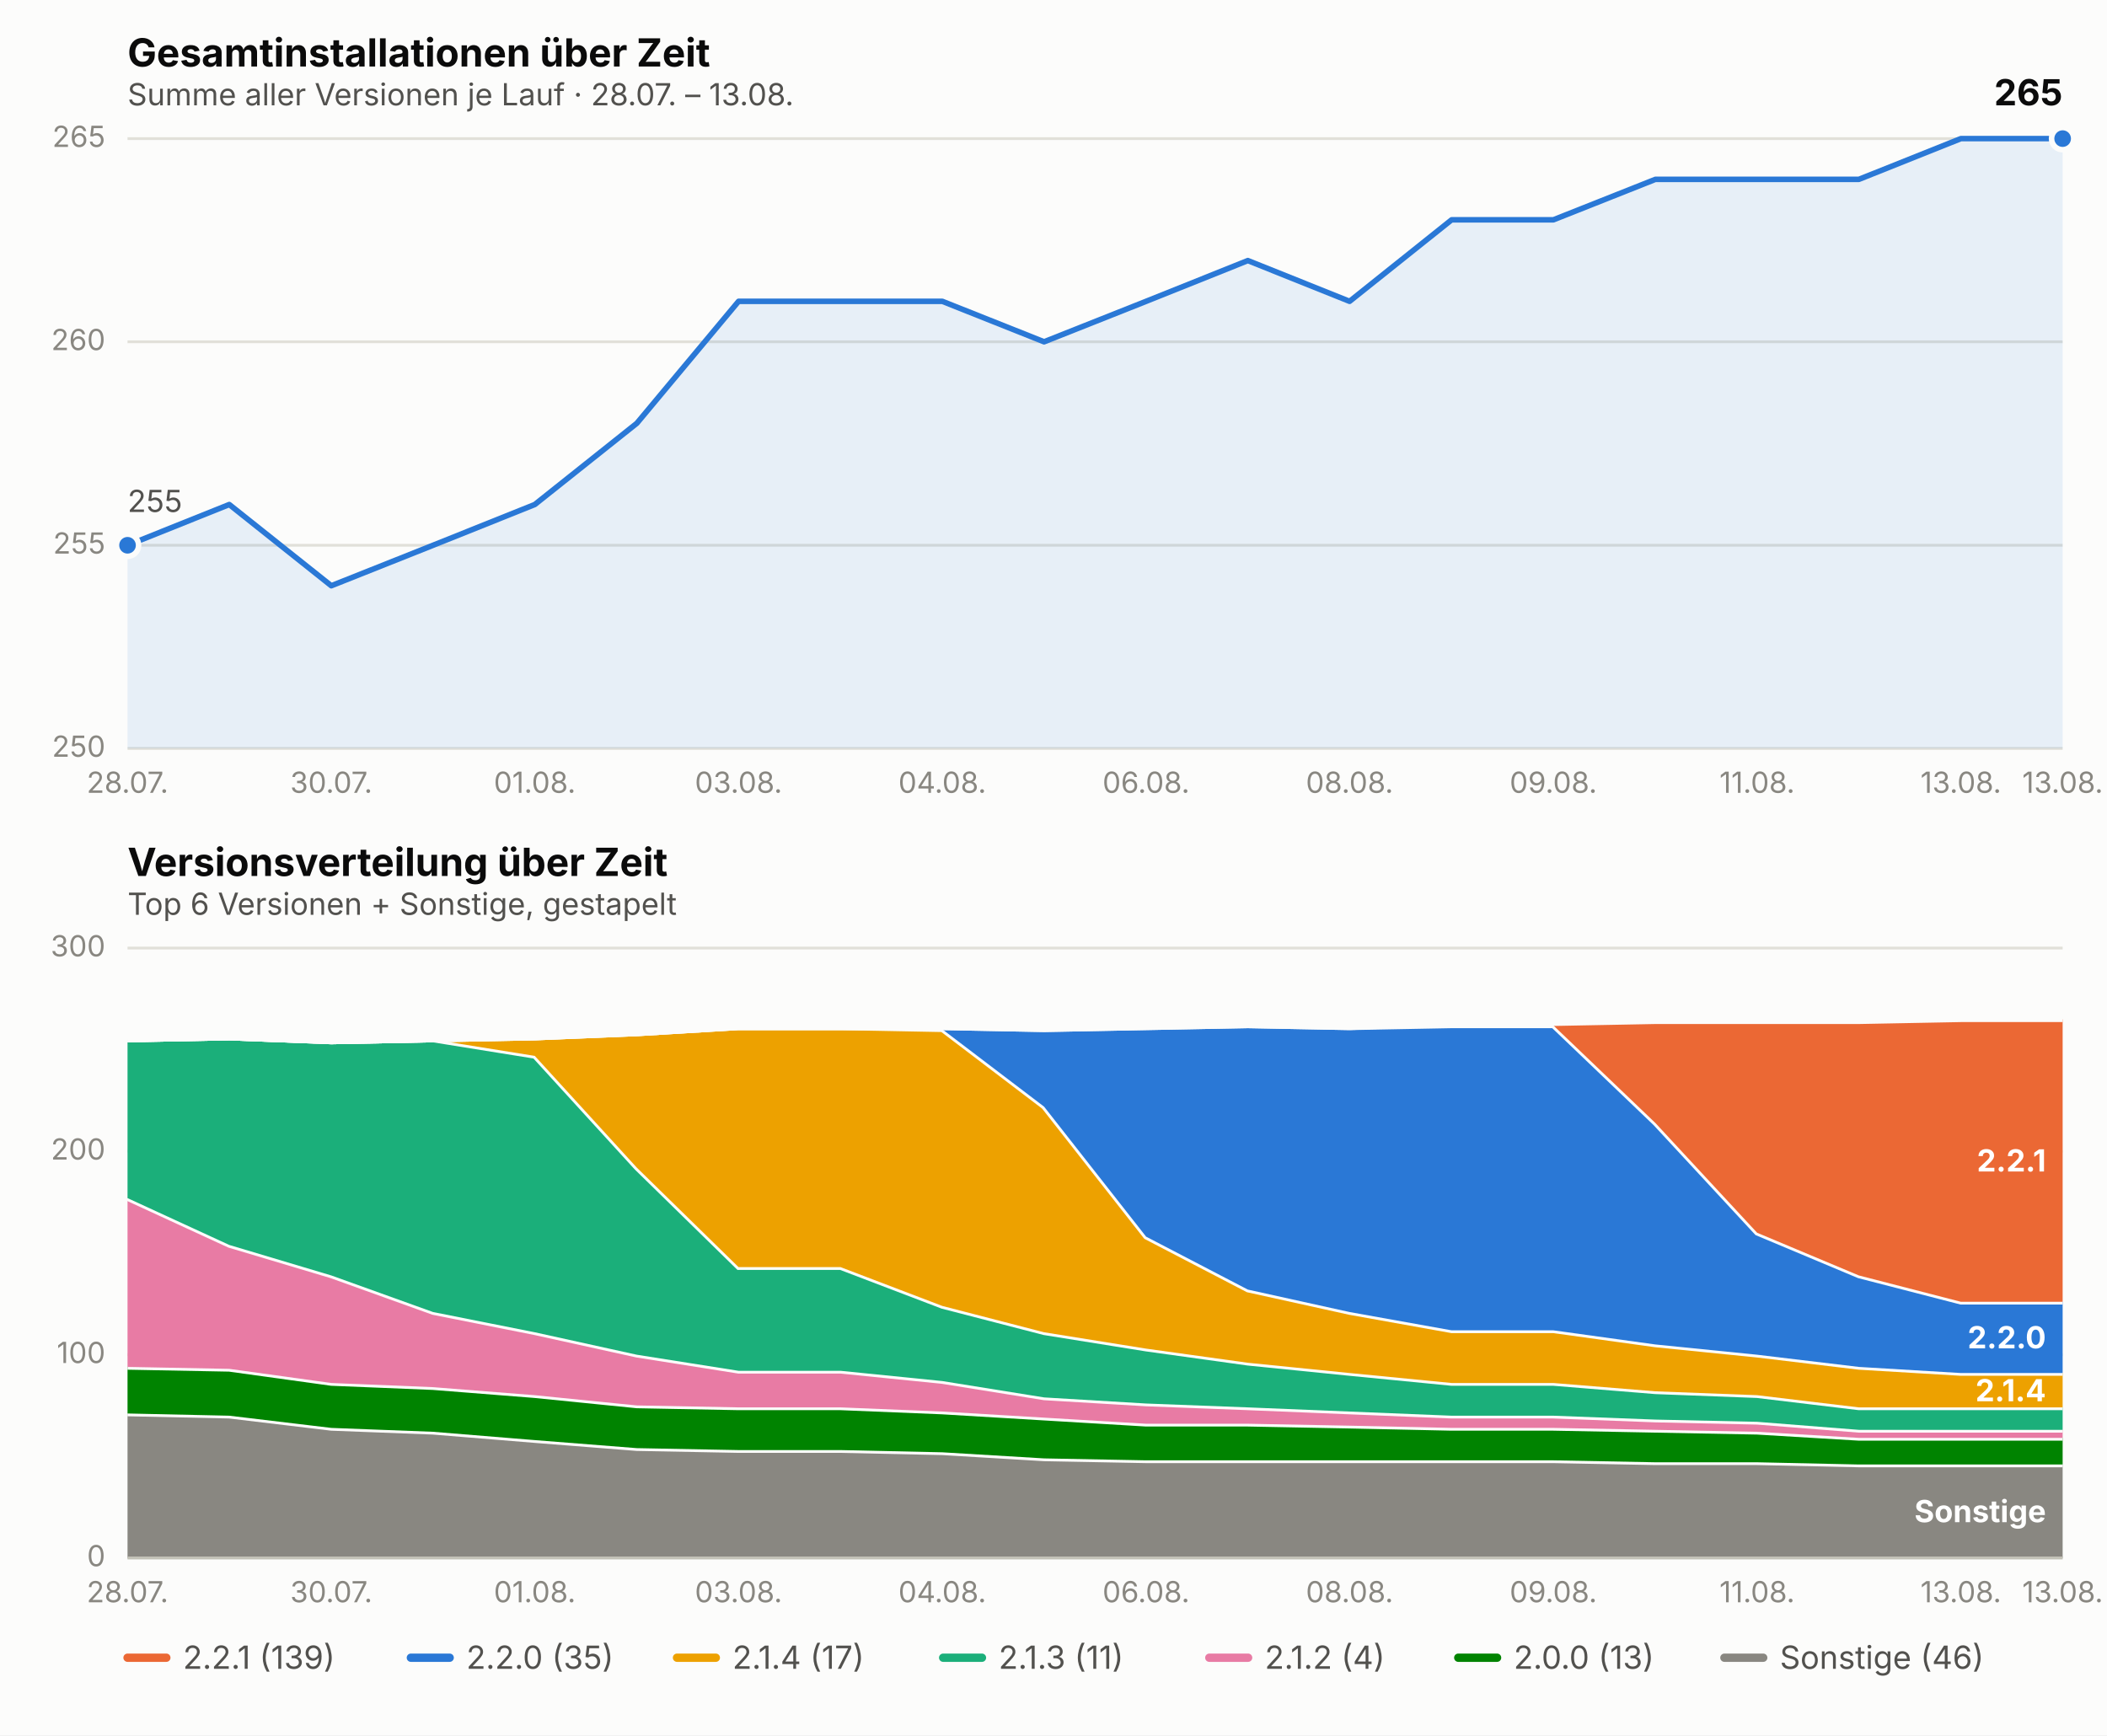
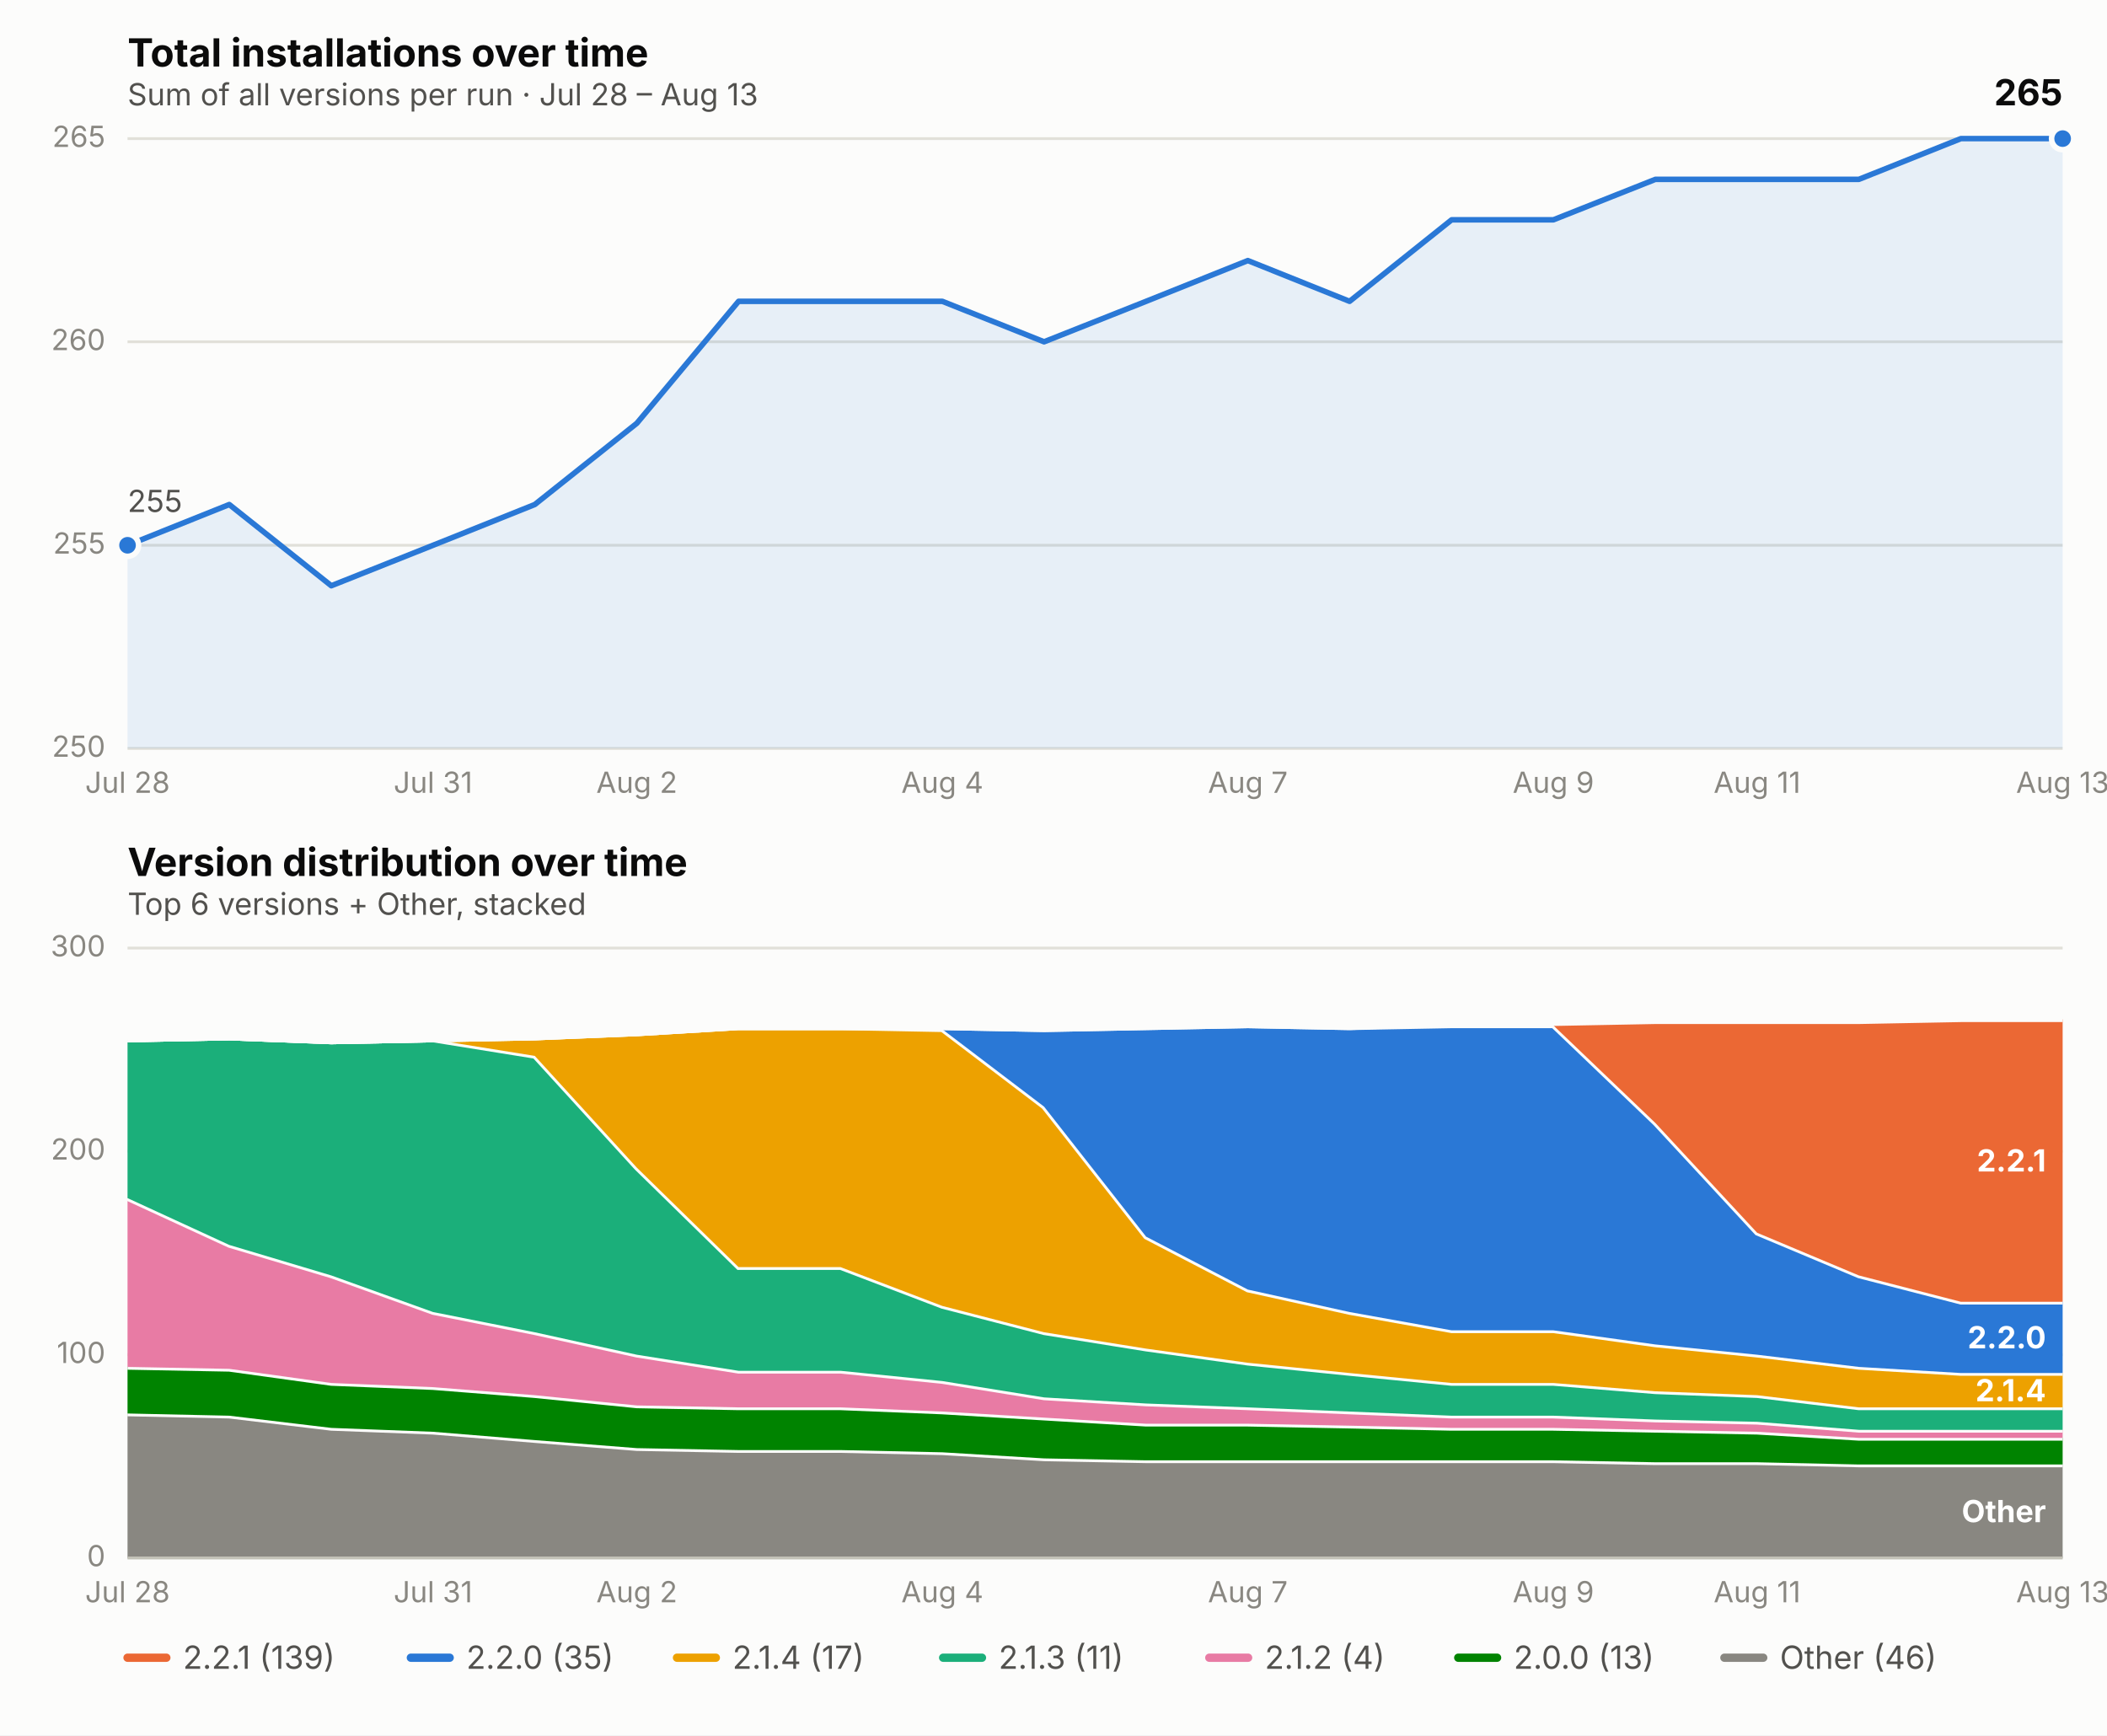
<svg xmlns="http://www.w3.org/2000/svg" viewBox="0 0 760 626" font-family="system-ui, -apple-system, Segoe UI, sans-serif">
  <rect x="0" y="0" width="760" height="626" fill="#fcfcfb" />
-   <text x="46" y="24" font-size="14" font-weight="650" fill="#0b0b0b">Gesamtinstallationen über Zeit</text>
-   <text x="46" y="38" font-size="11" fill="#52514e">Summe aller Versionen je Lauf · 28.07. – 13.08.</text>
+   <text x="46" y="24" font-size="14" font-weight="650" fill="#0b0b0b">Total installations over time</text>
+   <text x="46" y="38" font-size="11" fill="#52514e">Sum of all versions per run · Jul 28 – Aug 13</text>
  <line x1="46" x2="744" y1="270.0" y2="270.0" stroke="#e1e0d9" stroke-width="1" />
  <text x="38" y="273.0" font-size="10.5" fill="#898781" text-anchor="end">250</text>
  <line x1="46" x2="744" y1="196.7" y2="196.7" stroke="#e1e0d9" stroke-width="1" />
  <text x="38" y="199.7" font-size="10.5" fill="#898781" text-anchor="end">255</text>
  <line x1="46" x2="744" y1="123.3" y2="123.3" stroke="#e1e0d9" stroke-width="1" />
  <text x="38" y="126.3" font-size="10.5" fill="#898781" text-anchor="end">260</text>
  <line x1="46" x2="744" y1="50.0" y2="50.0" stroke="#e1e0d9" stroke-width="1" />
  <text x="38" y="53.0" font-size="10.5" fill="#898781" text-anchor="end">265</text>
-   <text x="46.0" y="286" font-size="10.5" fill="#898781" text-anchor="middle">28.07.</text>
-   <text x="119.5" y="286" font-size="10.5" fill="#898781" text-anchor="middle">30.07.</text>
-   <text x="192.9" y="286" font-size="10.5" fill="#898781" text-anchor="middle">01.08.</text>
-   <text x="266.4" y="286" font-size="10.5" fill="#898781" text-anchor="middle">03.08.</text>
-   <text x="339.9" y="286" font-size="10.5" fill="#898781" text-anchor="middle">04.08.</text>
-   <text x="413.4" y="286" font-size="10.5" fill="#898781" text-anchor="middle">06.08.</text>
-   <text x="486.8" y="286" font-size="10.5" fill="#898781" text-anchor="middle">08.08.</text>
-   <text x="560.3" y="286" font-size="10.5" fill="#898781" text-anchor="middle">09.08.</text>
-   <text x="633.8" y="286" font-size="10.5" fill="#898781" text-anchor="middle">11.08.</text>
-   <text x="707.3" y="286" font-size="10.5" fill="#898781" text-anchor="middle">13.08.</text>
-   <text x="744.0" y="286" font-size="10.5" fill="#898781" text-anchor="middle">13.08.</text>
+   <text x="46.0" y="286" font-size="10.5" fill="#898781" text-anchor="middle">Jul 28</text>
+   <text x="156.2" y="286" font-size="10.5" fill="#898781" text-anchor="middle">Jul 31</text>
+   <text x="229.7" y="286" font-size="10.5" fill="#898781" text-anchor="middle">Aug 2</text>
+   <text x="339.9" y="286" font-size="10.5" fill="#898781" text-anchor="middle">Aug 4</text>
+   <text x="450.1" y="286" font-size="10.5" fill="#898781" text-anchor="middle">Aug 7</text>
+   <text x="560.3" y="286" font-size="10.5" fill="#898781" text-anchor="middle">Aug 9</text>
+   <text x="633.8" y="286" font-size="10.5" fill="#898781" text-anchor="middle">Aug 11</text>
+   <text x="744.0" y="286" font-size="10.5" fill="#898781" text-anchor="middle">Aug 13</text>
  <path d="M 46.0,270.0 L 46.0,196.7 L 82.7,182.0 L 119.5,211.3 L 156.2,196.7 L 192.9,182.0 L 229.7,152.7 L 266.4,108.7 L 303.2,108.7 L 339.9,108.7 L 376.6,123.3 L 413.4,108.7 L 450.1,94.0 L 486.8,108.7 L 523.6,79.3 L 560.3,79.3 L 597.1,64.7 L 633.8,64.7 L 670.5,64.7 L 707.3,50.0 L 744.0,50.0 L 744.0,270.0 Z" fill="#2a78d6" opacity="0.10" stroke="none" />
  <path d="M 46.0,196.7 L 82.7,182.0 L 119.5,211.3 L 156.2,196.7 L 192.9,182.0 L 229.7,152.7 L 266.4,108.7 L 303.2,108.7 L 339.9,108.7 L 376.6,123.3 L 413.4,108.7 L 450.1,94.0 L 486.8,108.7 L 523.6,79.3 L 560.3,79.3 L 597.1,64.7 L 633.8,64.7 L 670.5,64.7 L 707.3,50.0 L 744.0,50.0" fill="none" stroke="#2a78d6" stroke-width="2" stroke-linejoin="round" stroke-linecap="round" />
  <circle cx="46.0" cy="196.7" r="4" fill="#2a78d6" stroke="#fcfcfb" stroke-width="2" />
  <circle cx="744.0" cy="50.0" r="4" fill="#2a78d6" stroke="#fcfcfb" stroke-width="2" />
  <text x="744.0" y="38.0" font-size="13" font-weight="650" fill="#0b0b0b" text-anchor="end">265</text>
  <text x="46.0" y="184.7" font-size="11" fill="#52514e" text-anchor="start">255</text>
-   <text x="46" y="316" font-size="14" font-weight="650" fill="#0b0b0b">Versionsverteilung über Zeit</text>
-   <text x="46" y="330" font-size="11" fill="#52514e">Top 6 Versionen + Sonstige, gestapelt</text>
+   <text x="46" y="316" font-size="14" font-weight="650" fill="#0b0b0b">Version distribution over time</text>
+   <text x="46" y="330" font-size="11" fill="#52514e">Top 6 versions + Other, stacked</text>
  <line x1="46" x2="744" y1="562.0" y2="562.0" stroke="#e1e0d9" stroke-width="1" />
  <text x="38" y="565.0" font-size="10.5" fill="#898781" text-anchor="end">0</text>
  <line x1="46" x2="744" y1="488.7" y2="488.7" stroke="#e1e0d9" stroke-width="1" />
  <text x="38" y="491.7" font-size="10.5" fill="#898781" text-anchor="end">100</text>
  <line x1="46" x2="744" y1="415.3" y2="415.3" stroke="#e1e0d9" stroke-width="1" />
  <text x="38" y="418.3" font-size="10.5" fill="#898781" text-anchor="end">200</text>
  <line x1="46" x2="744" y1="342.0" y2="342.0" stroke="#e1e0d9" stroke-width="1" />
  <text x="38" y="345.0" font-size="10.5" fill="#898781" text-anchor="end">300</text>
-   <text x="46.0" y="578" font-size="10.5" fill="#898781" text-anchor="middle">28.07.</text>
-   <text x="119.5" y="578" font-size="10.5" fill="#898781" text-anchor="middle">30.07.</text>
-   <text x="192.9" y="578" font-size="10.5" fill="#898781" text-anchor="middle">01.08.</text>
-   <text x="266.4" y="578" font-size="10.5" fill="#898781" text-anchor="middle">03.08.</text>
-   <text x="339.9" y="578" font-size="10.5" fill="#898781" text-anchor="middle">04.08.</text>
-   <text x="413.4" y="578" font-size="10.5" fill="#898781" text-anchor="middle">06.08.</text>
-   <text x="486.8" y="578" font-size="10.5" fill="#898781" text-anchor="middle">08.08.</text>
-   <text x="560.3" y="578" font-size="10.5" fill="#898781" text-anchor="middle">09.08.</text>
-   <text x="633.8" y="578" font-size="10.5" fill="#898781" text-anchor="middle">11.08.</text>
-   <text x="707.3" y="578" font-size="10.5" fill="#898781" text-anchor="middle">13.08.</text>
-   <text x="744.0" y="578" font-size="10.5" fill="#898781" text-anchor="middle">13.08.</text>
+   <text x="46.0" y="578" font-size="10.5" fill="#898781" text-anchor="middle">Jul 28</text>
+   <text x="156.2" y="578" font-size="10.5" fill="#898781" text-anchor="middle">Jul 31</text>
+   <text x="229.7" y="578" font-size="10.5" fill="#898781" text-anchor="middle">Aug 2</text>
+   <text x="339.9" y="578" font-size="10.5" fill="#898781" text-anchor="middle">Aug 4</text>
+   <text x="450.1" y="578" font-size="10.5" fill="#898781" text-anchor="middle">Aug 7</text>
+   <text x="560.3" y="578" font-size="10.5" fill="#898781" text-anchor="middle">Aug 9</text>
+   <text x="633.8" y="578" font-size="10.5" fill="#898781" text-anchor="middle">Aug 11</text>
+   <text x="744.0" y="578" font-size="10.5" fill="#898781" text-anchor="middle">Aug 13</text>
  <path d="M 46.0,509.9 L 82.7,510.7 L 119.5,515.1 L 156.2,516.5 L 192.9,519.5 L 229.7,522.4 L 266.4,523.1 L 303.2,523.1 L 339.9,523.9 L 376.6,526.1 L 413.4,526.8 L 450.1,526.8 L 486.8,526.8 L 523.6,526.8 L 560.3,526.8 L 597.1,527.5 L 633.8,527.5 L 670.5,528.3 L 707.3,528.3 L 744.0,528.3 L 744.0,562.0 L 707.3,562.0 L 670.5,562.0 L 633.8,562.0 L 597.1,562.0 L 560.3,562.0 L 523.6,562.0 L 486.8,562.0 L 450.1,562.0 L 413.4,562.0 L 376.6,562.0 L 339.9,562.0 L 303.2,562.0 L 266.4,562.0 L 229.7,562.0 L 192.9,562.0 L 156.2,562.0 L 119.5,562.0 L 82.7,562.0 L 46.0,562.0 Z" fill="#898781" stroke="none" />
  <path d="M 46.0,509.9 L 82.7,510.7 L 119.5,515.1 L 156.2,516.5 L 192.9,519.5 L 229.7,522.4 L 266.4,523.1 L 303.2,523.1 L 339.9,523.9 L 376.6,526.1 L 413.4,526.8 L 450.1,526.8 L 486.8,526.8 L 523.6,526.8 L 560.3,526.8 L 597.1,527.5 L 633.8,527.5 L 670.5,528.3 L 707.3,528.3 L 744.0,528.3" fill="none" stroke="#fcfcfb" stroke-width="2" />
  <path d="M 46.0,493.1 L 82.7,493.8 L 119.5,498.9 L 156.2,500.4 L 192.9,503.3 L 229.7,507.0 L 266.4,507.7 L 303.2,507.7 L 339.9,509.2 L 376.6,511.4 L 413.4,513.6 L 450.1,513.6 L 486.8,514.3 L 523.6,515.1 L 560.3,515.1 L 597.1,515.8 L 633.8,516.5 L 670.5,518.7 L 707.3,518.7 L 744.0,518.7 L 744.0,528.3 L 707.3,528.3 L 670.5,528.3 L 633.8,527.5 L 597.1,527.5 L 560.3,526.8 L 523.6,526.8 L 486.8,526.8 L 450.1,526.8 L 413.4,526.8 L 376.6,526.1 L 339.9,523.9 L 303.2,523.1 L 266.4,523.1 L 229.7,522.4 L 192.9,519.5 L 156.2,516.5 L 119.5,515.1 L 82.7,510.7 L 46.0,509.9 Z" fill="#008300" stroke="none" />
  <path d="M 46.0,493.1 L 82.7,493.8 L 119.5,498.9 L 156.2,500.4 L 192.9,503.3 L 229.7,507.0 L 266.4,507.7 L 303.2,507.7 L 339.9,509.2 L 376.6,511.4 L 413.4,513.6 L 450.1,513.6 L 486.8,514.3 L 523.6,515.1 L 560.3,515.1 L 597.1,515.8 L 633.8,516.5 L 670.5,518.7 L 707.3,518.7 L 744.0,518.7" fill="none" stroke="#fcfcfb" stroke-width="2" />
  <path d="M 46.0,432.2 L 82.7,449.1 L 119.5,460.1 L 156.2,473.3 L 192.9,480.6 L 229.7,488.7 L 266.4,494.5 L 303.2,494.5 L 339.9,498.2 L 376.6,504.1 L 413.4,506.3 L 450.1,507.7 L 486.8,509.2 L 523.6,510.7 L 560.3,510.7 L 597.1,512.1 L 633.8,512.9 L 670.5,515.8 L 707.3,515.8 L 744.0,515.8 L 744.0,518.7 L 707.3,518.7 L 670.5,518.7 L 633.8,516.5 L 597.1,515.8 L 560.3,515.1 L 523.6,515.1 L 486.8,514.3 L 450.1,513.6 L 413.4,513.6 L 376.6,511.4 L 339.9,509.2 L 303.2,507.7 L 266.4,507.7 L 229.7,507.0 L 192.9,503.3 L 156.2,500.4 L 119.5,498.9 L 82.7,493.8 L 46.0,493.1 Z" fill="#e87ba4" stroke="none" />
  <path d="M 46.0,432.2 L 82.7,449.1 L 119.5,460.1 L 156.2,473.3 L 192.9,480.6 L 229.7,488.7 L 266.4,494.5 L 303.2,494.5 L 339.9,498.2 L 376.6,504.1 L 413.4,506.3 L 450.1,507.7 L 486.8,509.2 L 523.6,510.7 L 560.3,510.7 L 597.1,512.1 L 633.8,512.9 L 670.5,515.8 L 707.3,515.8 L 744.0,515.8" fill="none" stroke="#fcfcfb" stroke-width="2" />
  <path d="M 46.0,375.0 L 82.7,374.3 L 119.5,375.7 L 156.2,375.0 L 192.9,380.9 L 229.7,421.2 L 266.4,457.1 L 303.2,457.1 L 339.9,471.1 L 376.6,480.6 L 413.4,486.5 L 450.1,491.6 L 486.8,495.3 L 523.6,498.9 L 560.3,498.9 L 597.1,501.9 L 633.8,503.3 L 670.5,507.7 L 707.3,507.7 L 744.0,507.7 L 744.0,515.8 L 707.3,515.8 L 670.5,515.8 L 633.8,512.9 L 597.1,512.1 L 560.3,510.7 L 523.6,510.7 L 486.8,509.2 L 450.1,507.7 L 413.4,506.3 L 376.6,504.1 L 339.9,498.2 L 303.2,494.5 L 266.4,494.5 L 229.7,488.7 L 192.9,480.6 L 156.2,473.3 L 119.5,460.1 L 82.7,449.1 L 46.0,432.2 Z" fill="#1baf7a" stroke="none" />
  <path d="M 46.0,375.0 L 82.7,374.3 L 119.5,375.7 L 156.2,375.0 L 192.9,380.9 L 229.7,421.2 L 266.4,457.1 L 303.2,457.1 L 339.9,471.1 L 376.6,480.6 L 413.4,486.5 L 450.1,491.6 L 486.8,495.3 L 523.6,498.9 L 560.3,498.9 L 597.1,501.9 L 633.8,503.3 L 670.5,507.7 L 707.3,507.7 L 744.0,507.7" fill="none" stroke="#fcfcfb" stroke-width="2" />
  <path d="M 46.0,375.0 L 82.7,374.3 L 119.5,375.7 L 156.2,375.0 L 192.9,374.3 L 229.7,372.8 L 266.4,370.6 L 303.2,370.6 L 339.9,371.3 L 376.6,399.2 L 413.4,446.1 L 450.1,465.2 L 486.8,473.3 L 523.6,479.9 L 560.3,479.9 L 597.1,485.0 L 633.8,488.7 L 670.5,493.1 L 707.3,495.3 L 744.0,495.3 L 744.0,507.7 L 707.3,507.7 L 670.5,507.7 L 633.8,503.3 L 597.1,501.9 L 560.3,498.9 L 523.6,498.9 L 486.8,495.3 L 450.1,491.6 L 413.4,486.5 L 376.6,480.6 L 339.9,471.1 L 303.2,457.1 L 266.4,457.1 L 229.7,421.2 L 192.9,380.9 L 156.2,375.0 L 119.5,375.7 L 82.7,374.3 L 46.0,375.0 Z" fill="#eda100" stroke="none" />
  <path d="M 46.0,375.0 L 82.7,374.3 L 119.5,375.7 L 156.2,375.0 L 192.9,374.3 L 229.7,372.8 L 266.4,370.6 L 303.2,370.6 L 339.9,371.3 L 376.6,399.2 L 413.4,446.1 L 450.1,465.2 L 486.8,473.3 L 523.6,479.9 L 560.3,479.9 L 597.1,485.0 L 633.8,488.7 L 670.5,493.1 L 707.3,495.3 L 744.0,495.3" fill="none" stroke="#fcfcfb" stroke-width="2" />
  <path d="M 46.0,375.0 L 82.7,374.3 L 119.5,375.7 L 156.2,375.0 L 192.9,374.3 L 229.7,372.8 L 266.4,370.6 L 303.2,370.6 L 339.9,370.6 L 376.6,371.3 L 413.4,370.6 L 450.1,369.9 L 486.8,370.6 L 523.6,369.9 L 560.3,369.9 L 597.1,405.1 L 633.8,444.7 L 670.5,460.1 L 707.3,469.6 L 744.0,469.6 L 744.0,495.3 L 707.3,495.3 L 670.5,493.1 L 633.8,488.7 L 597.1,485.0 L 560.3,479.9 L 523.6,479.9 L 486.8,473.3 L 450.1,465.2 L 413.4,446.1 L 376.6,399.2 L 339.9,371.3 L 303.2,370.6 L 266.4,370.6 L 229.7,372.8 L 192.9,374.3 L 156.2,375.0 L 119.5,375.7 L 82.7,374.3 L 46.0,375.0 Z" fill="#2a78d6" stroke="none" />
  <path d="M 46.0,375.0 L 82.7,374.3 L 119.5,375.7 L 156.2,375.0 L 192.9,374.3 L 229.7,372.8 L 266.4,370.6 L 303.2,370.6 L 339.9,370.6 L 376.6,371.3 L 413.4,370.6 L 450.1,369.9 L 486.8,370.6 L 523.6,369.9 L 560.3,369.9 L 597.1,405.1 L 633.8,444.7 L 670.5,460.1 L 707.3,469.6 L 744.0,469.6" fill="none" stroke="#fcfcfb" stroke-width="2" />
  <path d="M 46.0,375.0 L 82.7,374.3 L 119.5,375.7 L 156.2,375.0 L 192.9,374.3 L 229.7,372.8 L 266.4,370.6 L 303.2,370.6 L 339.9,370.6 L 376.6,371.3 L 413.4,370.6 L 450.1,369.9 L 486.8,370.6 L 523.6,369.1 L 560.3,369.1 L 597.1,368.4 L 633.8,368.4 L 670.5,368.4 L 707.3,367.7 L 744.0,367.7 L 744.0,469.6 L 707.3,469.6 L 670.5,460.1 L 633.8,444.7 L 597.1,405.1 L 560.3,369.9 L 523.6,369.9 L 486.8,370.6 L 450.1,369.9 L 413.4,370.6 L 376.6,371.3 L 339.9,370.6 L 303.2,370.6 L 266.4,370.6 L 229.7,372.8 L 192.9,374.3 L 156.2,375.0 L 119.5,375.7 L 82.7,374.3 L 46.0,375.0 Z" fill="#eb6834" stroke="none" />
  <path d="M 46.0,375.0 L 82.7,374.3 L 119.5,375.7 L 156.2,375.0 L 192.9,374.3 L 229.7,372.8 L 266.4,370.6 L 303.2,370.6 L 339.9,370.6 L 376.6,371.3 L 413.4,370.6 L 450.1,369.9 L 486.8,370.6 L 523.6,369.1 L 560.3,369.1 L 597.1,368.4 L 633.8,368.4 L 670.5,368.4 L 707.3,367.7 L 744.0,367.7" fill="none" stroke="#fcfcfb" stroke-width="2" />
-   <text x="738.0" y="549.1" font-size="11" font-weight="650" fill="#ffffff" text-anchor="end">Sonstige</text>
+   <text x="738.0" y="549.1" font-size="11" font-weight="650" fill="#ffffff" text-anchor="end">Other</text>
  <text x="738.0" y="505.5" font-size="11" font-weight="650" fill="#ffffff" text-anchor="end">2.1.4</text>
  <text x="738.0" y="486.4" font-size="11" font-weight="650" fill="#ffffff" text-anchor="end">2.2.0</text>
  <text x="738.0" y="422.6" font-size="11" font-weight="650" fill="#ffffff" text-anchor="end">2.2.1</text>
  <line x1="46" x2="744" y1="562.0" y2="562.0" stroke="#c3c2b7" stroke-width="1" />
  <line x1="46.0" x2="60.0" y1="598.0" y2="598.0" stroke="#eb6834" stroke-width="3" stroke-linecap="round" />
  <text x="66.0" y="602.0" font-size="11.5" fill="#52514e">2.2.1 (139)</text>
  <line x1="148.2" x2="162.2" y1="598.0" y2="598.0" stroke="#2a78d6" stroke-width="3" stroke-linecap="round" />
  <text x="168.2" y="602.0" font-size="11.5" fill="#52514e">2.2.0 (35)</text>
  <line x1="244.2" x2="258.2" y1="598.0" y2="598.0" stroke="#eda100" stroke-width="3" stroke-linecap="round" />
  <text x="264.2" y="602.0" font-size="11.5" fill="#52514e">2.1.4 (17)</text>
  <line x1="340.2" x2="354.2" y1="598.0" y2="598.0" stroke="#1baf7a" stroke-width="3" stroke-linecap="round" />
  <text x="360.2" y="602.0" font-size="11.5" fill="#52514e">2.1.3 (11)</text>
  <line x1="436.2" x2="450.2" y1="598.0" y2="598.0" stroke="#e87ba4" stroke-width="3" stroke-linecap="round" />
  <text x="456.2" y="602.0" font-size="11.5" fill="#52514e">2.1.2 (4)</text>
  <line x1="526.0" x2="540.0" y1="598.0" y2="598.0" stroke="#008300" stroke-width="3" stroke-linecap="round" />
  <text x="546.0" y="602.0" font-size="11.5" fill="#52514e">2.0.0 (13)</text>
  <line x1="622.0" x2="636.0" y1="598.0" y2="598.0" stroke="#898781" stroke-width="3" stroke-linecap="round" />
-   <text x="642.0" y="602.0" font-size="11.5" fill="#52514e">Sonstige (46)</text>
+   <text x="642.0" y="602.0" font-size="11.5" fill="#52514e">Other (46)</text>
</svg>
